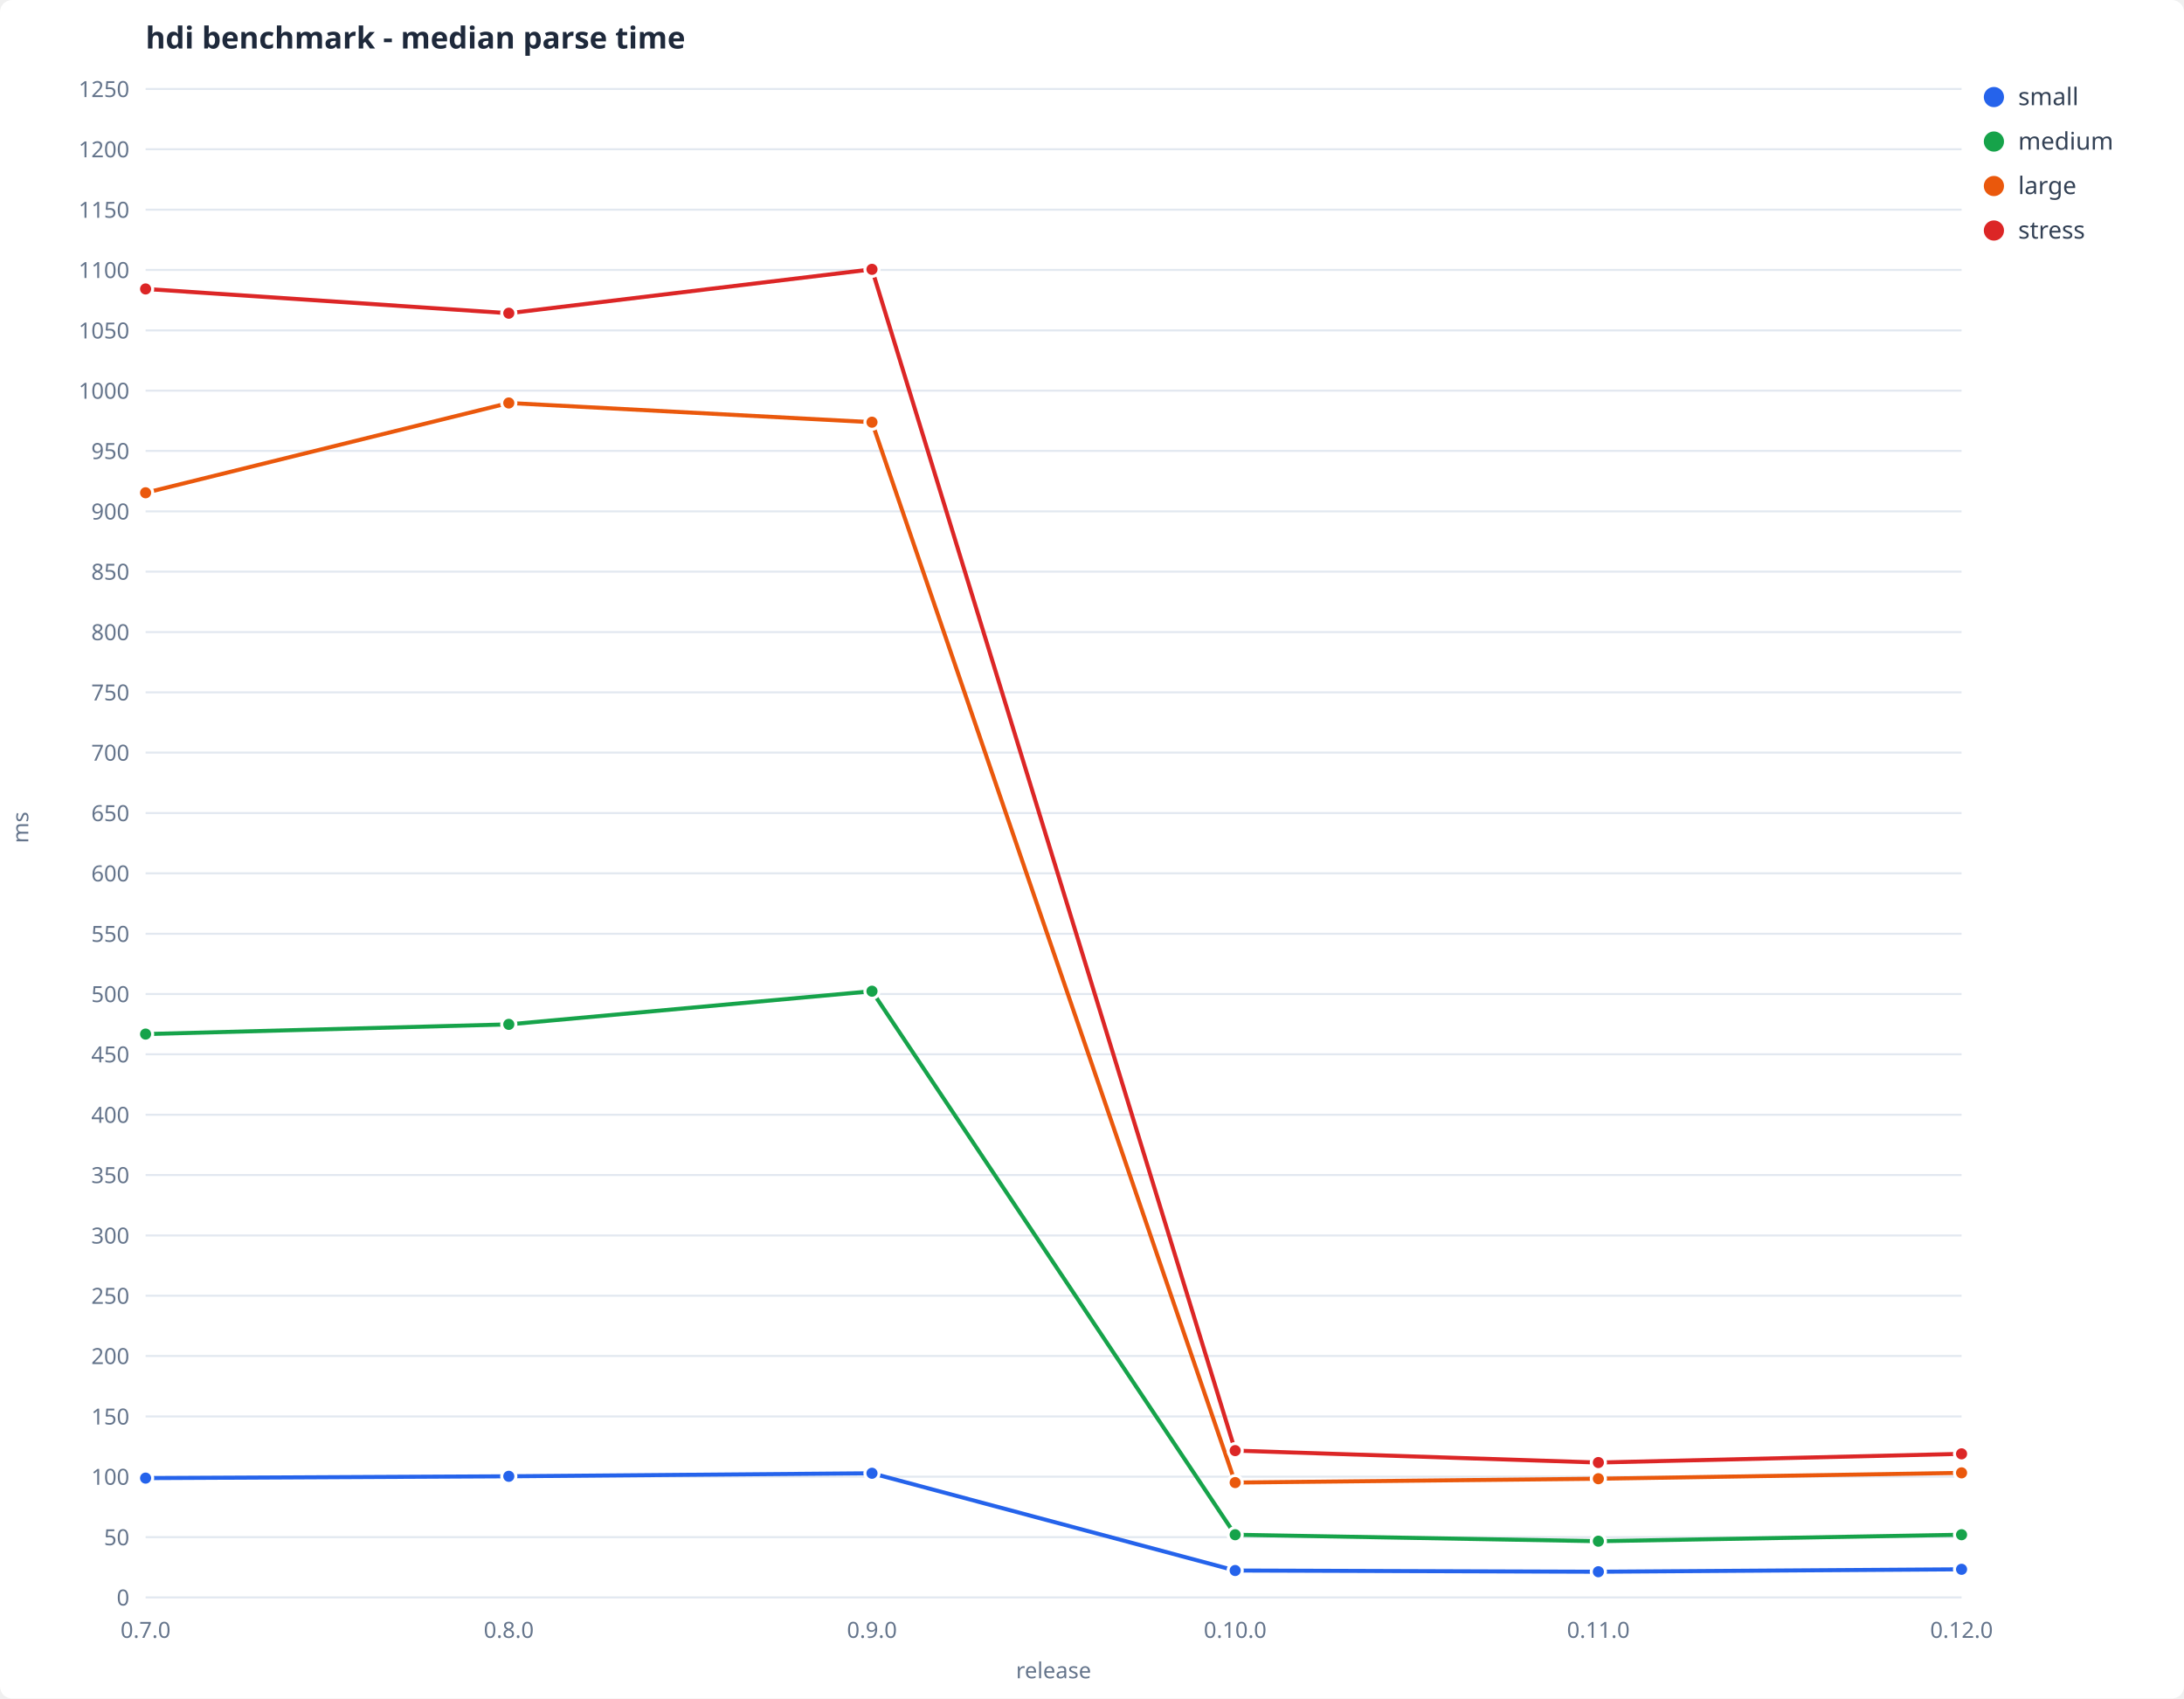
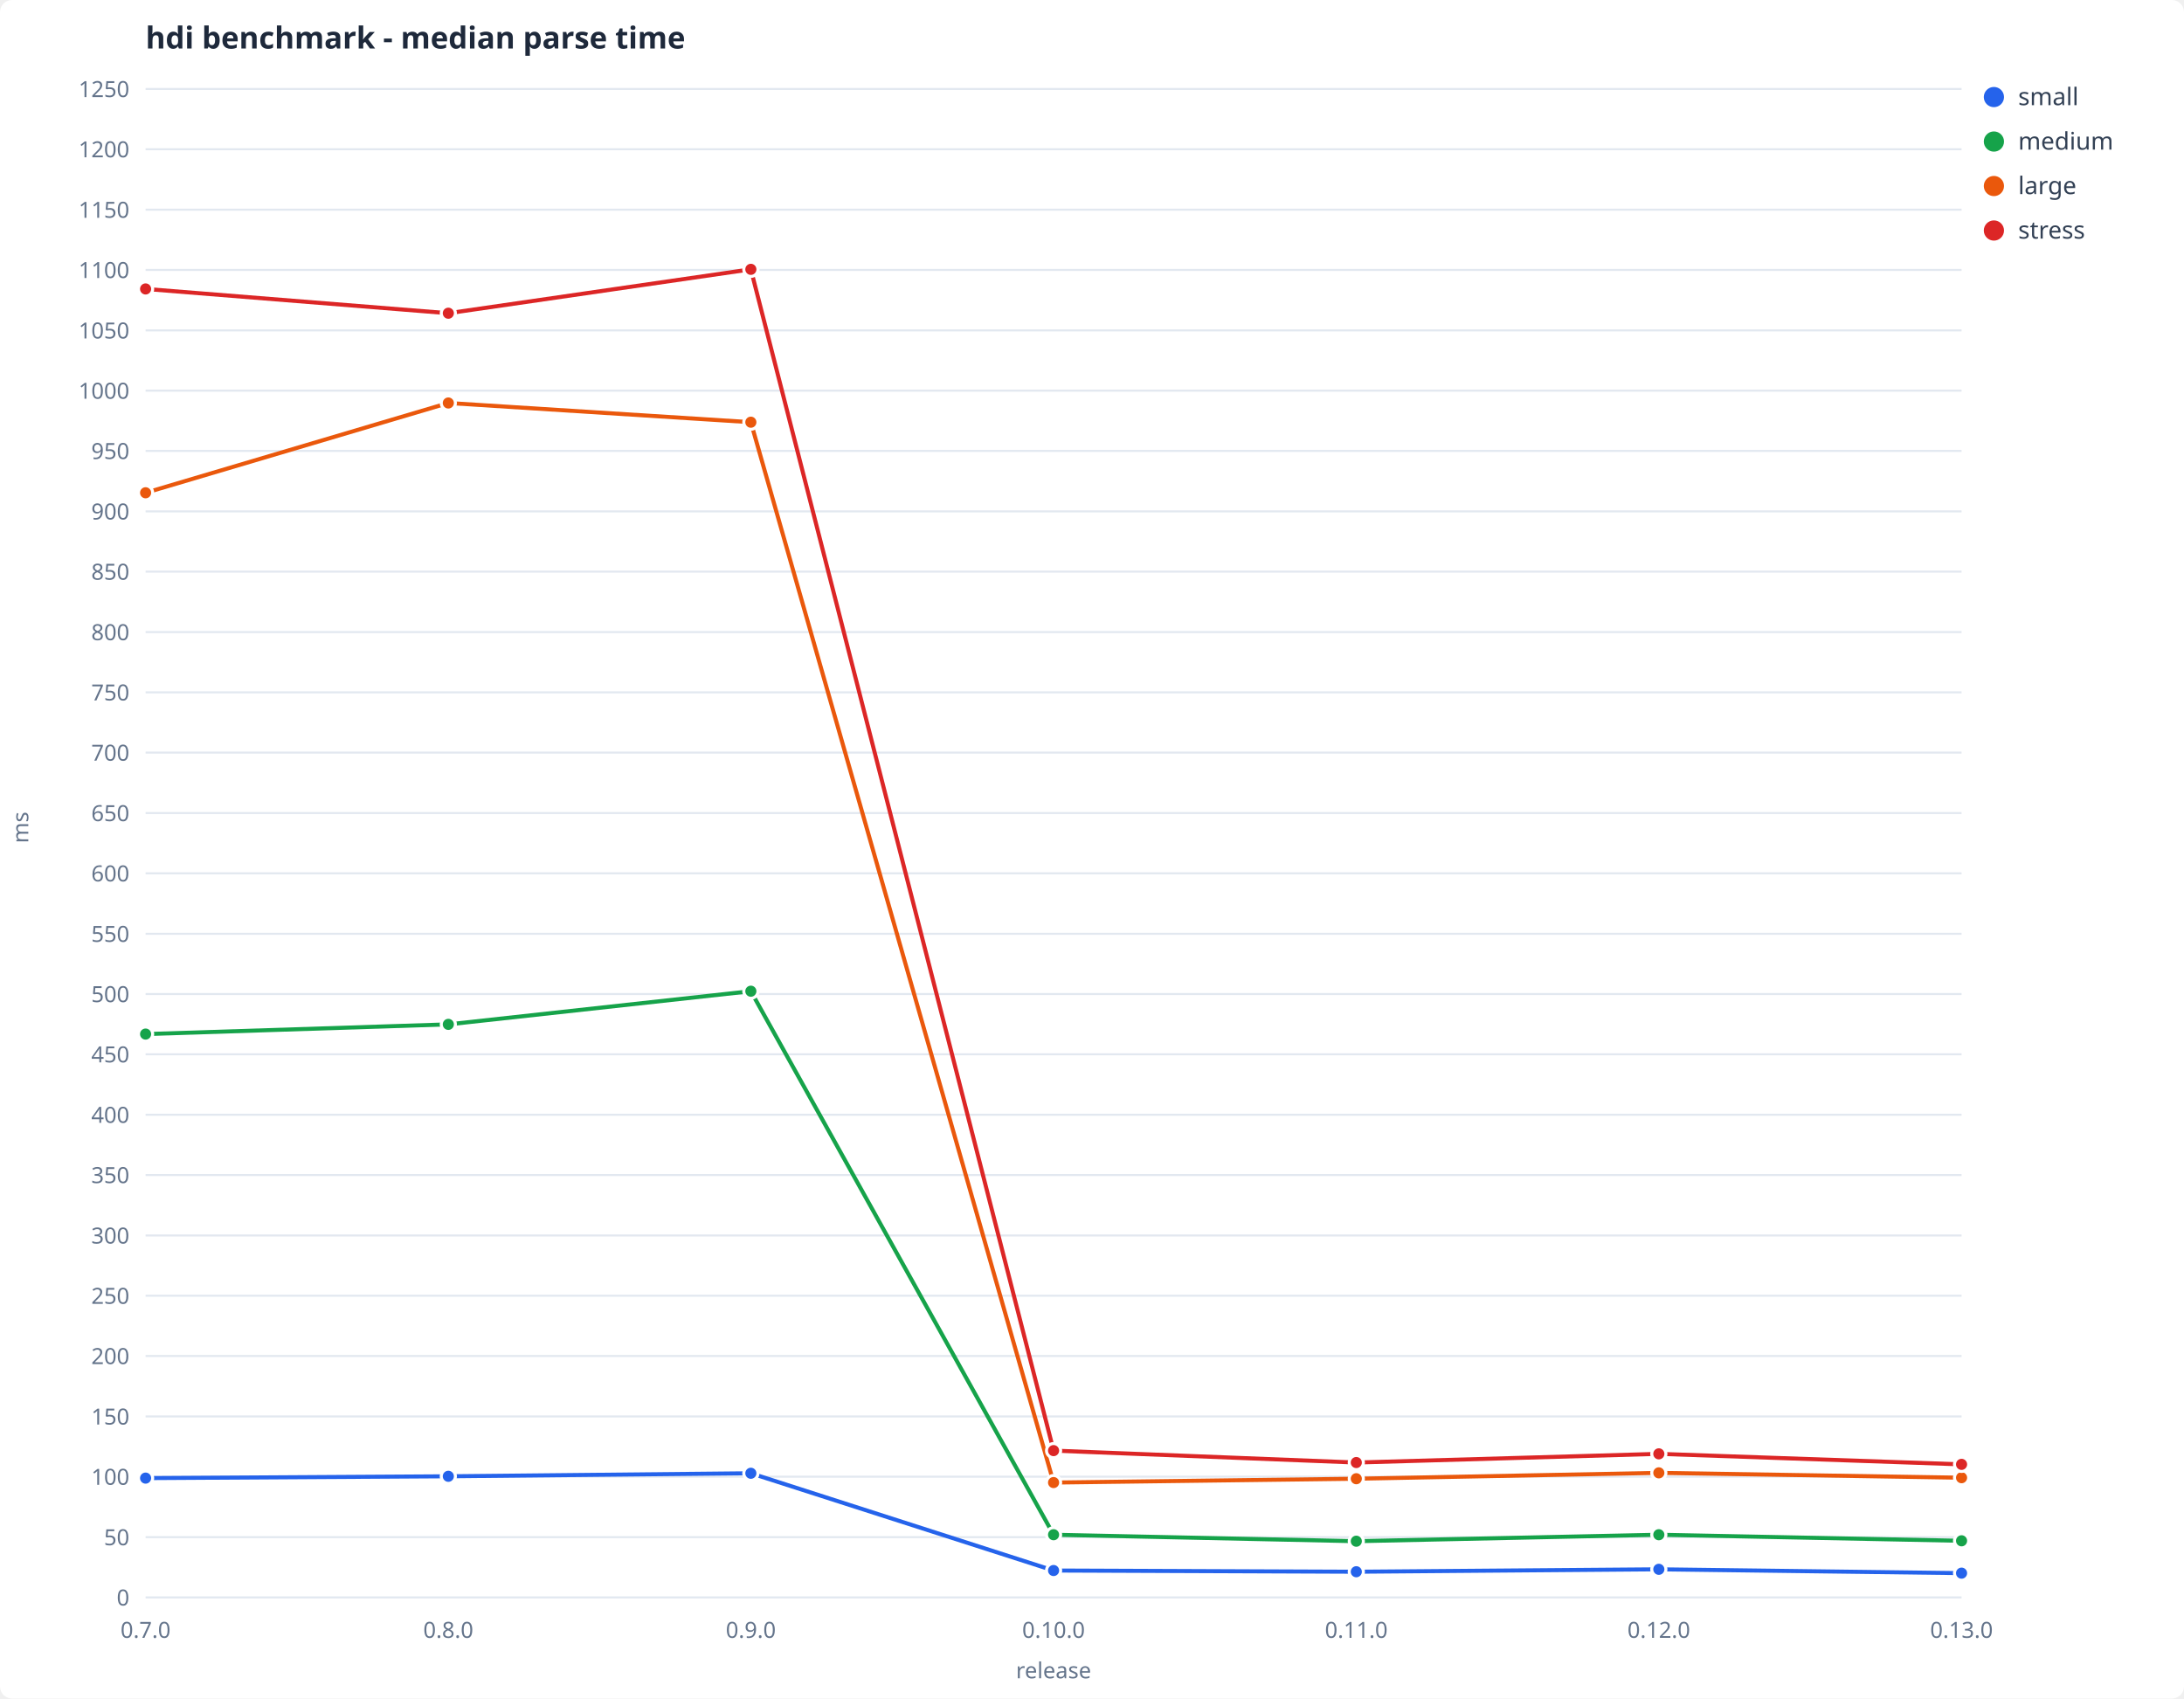
<svg xmlns="http://www.w3.org/2000/svg" width="1080" height="840" viewBox="0 0 1080 840" font-family="system-ui,sans-serif">
  <rect width="1080" height="840" fill="#fff" rx="6" />
  <text x="72" y="24" font-size="15" font-weight="600" fill="#1e293b">hdi benchmark - median parse time</text>
  <line x1="72" y1="790.0" x2="970" y2="790.0" stroke="#e2e8f0" stroke-width="1" />
  <text x="64" y="794.0" text-anchor="end" font-size="11" fill="#64748b">0</text>
  <line x1="72" y1="760.2" x2="970" y2="760.2" stroke="#e2e8f0" stroke-width="1" />
  <text x="64" y="764.2" text-anchor="end" font-size="11" fill="#64748b">50</text>
  <line x1="72" y1="730.3" x2="970" y2="730.3" stroke="#e2e8f0" stroke-width="1" />
  <text x="64" y="734.3" text-anchor="end" font-size="11" fill="#64748b">100</text>
  <line x1="72" y1="700.5" x2="970" y2="700.5" stroke="#e2e8f0" stroke-width="1" />
  <text x="64" y="704.5" text-anchor="end" font-size="11" fill="#64748b">150</text>
  <line x1="72" y1="670.6" x2="970" y2="670.6" stroke="#e2e8f0" stroke-width="1" />
  <text x="64" y="674.6" text-anchor="end" font-size="11" fill="#64748b">200</text>
  <line x1="72" y1="640.8" x2="970" y2="640.8" stroke="#e2e8f0" stroke-width="1" />
  <text x="64" y="644.8" text-anchor="end" font-size="11" fill="#64748b">250</text>
  <line x1="72" y1="611.0" x2="970" y2="611.0" stroke="#e2e8f0" stroke-width="1" />
  <text x="64" y="615.0" text-anchor="end" font-size="11" fill="#64748b">300</text>
  <line x1="72" y1="581.1" x2="970" y2="581.1" stroke="#e2e8f0" stroke-width="1" />
  <text x="64" y="585.1" text-anchor="end" font-size="11" fill="#64748b">350</text>
  <line x1="72" y1="551.3" x2="970" y2="551.3" stroke="#e2e8f0" stroke-width="1" />
  <text x="64" y="555.3" text-anchor="end" font-size="11" fill="#64748b">400</text>
  <line x1="72" y1="521.4" x2="970" y2="521.4" stroke="#e2e8f0" stroke-width="1" />
  <text x="64" y="525.4" text-anchor="end" font-size="11" fill="#64748b">450</text>
  <line x1="72" y1="491.6" x2="970" y2="491.6" stroke="#e2e8f0" stroke-width="1" />
  <text x="64" y="495.6" text-anchor="end" font-size="11" fill="#64748b">500</text>
  <line x1="72" y1="461.8" x2="970" y2="461.8" stroke="#e2e8f0" stroke-width="1" />
  <text x="64" y="465.8" text-anchor="end" font-size="11" fill="#64748b">550</text>
  <line x1="72" y1="431.9" x2="970" y2="431.9" stroke="#e2e8f0" stroke-width="1" />
  <text x="64" y="435.9" text-anchor="end" font-size="11" fill="#64748b">600</text>
  <line x1="72" y1="402.1" x2="970" y2="402.1" stroke="#e2e8f0" stroke-width="1" />
  <text x="64" y="406.1" text-anchor="end" font-size="11" fill="#64748b">650</text>
  <line x1="72" y1="372.2" x2="970" y2="372.2" stroke="#e2e8f0" stroke-width="1" />
  <text x="64" y="376.2" text-anchor="end" font-size="11" fill="#64748b">700</text>
  <line x1="72" y1="342.4" x2="970" y2="342.4" stroke="#e2e8f0" stroke-width="1" />
  <text x="64" y="346.4" text-anchor="end" font-size="11" fill="#64748b">750</text>
  <line x1="72" y1="312.6" x2="970" y2="312.6" stroke="#e2e8f0" stroke-width="1" />
  <text x="64" y="316.6" text-anchor="end" font-size="11" fill="#64748b">800</text>
  <line x1="72" y1="282.7" x2="970" y2="282.7" stroke="#e2e8f0" stroke-width="1" />
  <text x="64" y="286.7" text-anchor="end" font-size="11" fill="#64748b">850</text>
  <line x1="72" y1="252.9" x2="970" y2="252.9" stroke="#e2e8f0" stroke-width="1" />
  <text x="64" y="256.9" text-anchor="end" font-size="11" fill="#64748b">900</text>
  <line x1="72" y1="223.0" x2="970" y2="223.0" stroke="#e2e8f0" stroke-width="1" />
  <text x="64" y="227.0" text-anchor="end" font-size="11" fill="#64748b">950</text>
  <line x1="72" y1="193.2" x2="970" y2="193.2" stroke="#e2e8f0" stroke-width="1" />
  <text x="64" y="197.2" text-anchor="end" font-size="11" fill="#64748b">1000</text>
  <line x1="72" y1="163.4" x2="970" y2="163.4" stroke="#e2e8f0" stroke-width="1" />
  <text x="64" y="167.4" text-anchor="end" font-size="11" fill="#64748b">1050</text>
  <line x1="72" y1="133.5" x2="970" y2="133.5" stroke="#e2e8f0" stroke-width="1" />
  <text x="64" y="137.5" text-anchor="end" font-size="11" fill="#64748b">1100</text>
  <line x1="72" y1="103.7" x2="970" y2="103.7" stroke="#e2e8f0" stroke-width="1" />
  <text x="64" y="107.7" text-anchor="end" font-size="11" fill="#64748b">1150</text>
  <line x1="72" y1="73.8" x2="970" y2="73.8" stroke="#e2e8f0" stroke-width="1" />
  <text x="64" y="77.8" text-anchor="end" font-size="11" fill="#64748b">1200</text>
  <line x1="72" y1="44.0" x2="970" y2="44.0" stroke="#e2e8f0" stroke-width="1" />
  <text x="64" y="48.0" text-anchor="end" font-size="11" fill="#64748b">1250</text>
  <text x="14" y="417" font-size="11" fill="#64748b" transform="rotate(-90,14,417)">ms</text>
  <text x="72.0" y="810" text-anchor="middle" font-size="11" fill="#64748b">0.7.0</text>
-   <text x="251.6" y="810" text-anchor="middle" font-size="11" fill="#64748b">0.8.0</text>
-   <text x="431.2" y="810" text-anchor="middle" font-size="11" fill="#64748b">0.9.0</text>
-   <text x="610.8" y="810" text-anchor="middle" font-size="11" fill="#64748b">0.10.0</text>
-   <text x="790.4" y="810" text-anchor="middle" font-size="11" fill="#64748b">0.11.0</text>
-   <text x="970.0" y="810" text-anchor="middle" font-size="11" fill="#64748b">0.12.0</text>
+   <text x="221.7" y="810" text-anchor="middle" font-size="11" fill="#64748b">0.8.0</text>
+   <text x="371.3" y="810" text-anchor="middle" font-size="11" fill="#64748b">0.9.0</text>
+   <text x="521.0" y="810" text-anchor="middle" font-size="11" fill="#64748b">0.10.0</text>
+   <text x="670.7" y="810" text-anchor="middle" font-size="11" fill="#64748b">0.11.0</text>
+   <text x="820.3" y="810" text-anchor="middle" font-size="11" fill="#64748b">0.12.0</text>
+   <text x="970.0" y="810" text-anchor="middle" font-size="11" fill="#64748b">0.13.0</text>
  <text x="521" y="830" text-anchor="middle" font-size="11" fill="#64748b">release</text>
-   <polyline fill="none" stroke="#2563eb" stroke-width="2" stroke-linejoin="round" points="72.0,731.0 251.6,730.1 431.2,728.6 610.8,776.7 790.4,777.3 970.0,776.1" />
+   <polyline fill="none" stroke="#2563eb" stroke-width="2" stroke-linejoin="round" points="72.0,731.0 221.7,730.1 371.3,728.6 521.0,776.7 670.7,777.3 820.3,776.1 970.0,778.0" />
  <circle cx="72.0" cy="731.0" r="3.5" fill="#2563eb" stroke="#fff" stroke-width="1.5" />
-   <circle cx="251.6" cy="730.1" r="3.5" fill="#2563eb" stroke="#fff" stroke-width="1.5" />
-   <circle cx="431.2" cy="728.6" r="3.5" fill="#2563eb" stroke="#fff" stroke-width="1.5" />
-   <circle cx="610.8" cy="776.7" r="3.5" fill="#2563eb" stroke="#fff" stroke-width="1.5" />
-   <circle cx="790.4" cy="777.3" r="3.5" fill="#2563eb" stroke="#fff" stroke-width="1.5" />
-   <circle cx="970.0" cy="776.1" r="3.5" fill="#2563eb" stroke="#fff" stroke-width="1.5" />
-   <polyline fill="none" stroke="#16a34a" stroke-width="2" stroke-linejoin="round" points="72.0,511.4 251.6,506.6 431.2,490.2 610.8,759.0 790.4,762.2 970.0,759.0" />
+   <circle cx="221.7" cy="730.1" r="3.5" fill="#2563eb" stroke="#fff" stroke-width="1.5" />
+   <circle cx="371.3" cy="728.6" r="3.5" fill="#2563eb" stroke="#fff" stroke-width="1.5" />
+   <circle cx="521.0" cy="776.7" r="3.5" fill="#2563eb" stroke="#fff" stroke-width="1.5" />
+   <circle cx="670.7" cy="777.3" r="3.5" fill="#2563eb" stroke="#fff" stroke-width="1.5" />
+   <circle cx="820.3" cy="776.1" r="3.5" fill="#2563eb" stroke="#fff" stroke-width="1.5" />
+   <circle cx="970.0" cy="778.0" r="3.5" fill="#2563eb" stroke="#fff" stroke-width="1.5" />
+   <polyline fill="none" stroke="#16a34a" stroke-width="2" stroke-linejoin="round" points="72.0,511.4 221.7,506.6 371.3,490.2 521.0,759.0 670.7,762.2 820.3,759.0 970.0,762.0" />
  <circle cx="72.0" cy="511.4" r="3.5" fill="#16a34a" stroke="#fff" stroke-width="1.5" />
-   <circle cx="251.6" cy="506.6" r="3.5" fill="#16a34a" stroke="#fff" stroke-width="1.5" />
-   <circle cx="431.2" cy="490.2" r="3.5" fill="#16a34a" stroke="#fff" stroke-width="1.5" />
-   <circle cx="610.8" cy="759.0" r="3.5" fill="#16a34a" stroke="#fff" stroke-width="1.5" />
-   <circle cx="790.4" cy="762.2" r="3.5" fill="#16a34a" stroke="#fff" stroke-width="1.5" />
-   <circle cx="970.0" cy="759.0" r="3.5" fill="#16a34a" stroke="#fff" stroke-width="1.5" />
-   <polyline fill="none" stroke="#ea580c" stroke-width="2" stroke-linejoin="round" points="72.0,243.7 251.6,199.3 431.2,208.8 610.8,733.2 790.4,731.3 970.0,728.4" />
+   <circle cx="221.7" cy="506.6" r="3.5" fill="#16a34a" stroke="#fff" stroke-width="1.5" />
+   <circle cx="371.3" cy="490.2" r="3.5" fill="#16a34a" stroke="#fff" stroke-width="1.5" />
+   <circle cx="521.0" cy="759.0" r="3.5" fill="#16a34a" stroke="#fff" stroke-width="1.5" />
+   <circle cx="670.7" cy="762.2" r="3.5" fill="#16a34a" stroke="#fff" stroke-width="1.5" />
+   <circle cx="820.3" cy="759.0" r="3.5" fill="#16a34a" stroke="#fff" stroke-width="1.5" />
+   <circle cx="970.0" cy="762.0" r="3.5" fill="#16a34a" stroke="#fff" stroke-width="1.5" />
+   <polyline fill="none" stroke="#ea580c" stroke-width="2" stroke-linejoin="round" points="72.0,243.7 221.7,199.3 371.3,208.8 521.0,733.2 670.7,731.3 820.3,728.4 970.0,730.8" />
  <circle cx="72.0" cy="243.7" r="3.5" fill="#ea580c" stroke="#fff" stroke-width="1.5" />
-   <circle cx="251.6" cy="199.3" r="3.5" fill="#ea580c" stroke="#fff" stroke-width="1.5" />
-   <circle cx="431.2" cy="208.8" r="3.5" fill="#ea580c" stroke="#fff" stroke-width="1.5" />
-   <circle cx="610.8" cy="733.2" r="3.5" fill="#ea580c" stroke="#fff" stroke-width="1.5" />
-   <circle cx="790.4" cy="731.3" r="3.5" fill="#ea580c" stroke="#fff" stroke-width="1.5" />
-   <circle cx="970.0" cy="728.4" r="3.5" fill="#ea580c" stroke="#fff" stroke-width="1.5" />
-   <polyline fill="none" stroke="#dc2626" stroke-width="2" stroke-linejoin="round" points="72.0,142.9 251.6,154.9 431.2,133.2 610.8,717.4 790.4,723.3 970.0,719.0" />
+   <circle cx="221.7" cy="199.3" r="3.5" fill="#ea580c" stroke="#fff" stroke-width="1.5" />
+   <circle cx="371.3" cy="208.8" r="3.5" fill="#ea580c" stroke="#fff" stroke-width="1.5" />
+   <circle cx="521.0" cy="733.2" r="3.5" fill="#ea580c" stroke="#fff" stroke-width="1.5" />
+   <circle cx="670.7" cy="731.3" r="3.5" fill="#ea580c" stroke="#fff" stroke-width="1.5" />
+   <circle cx="820.3" cy="728.4" r="3.5" fill="#ea580c" stroke="#fff" stroke-width="1.5" />
+   <circle cx="970.0" cy="730.8" r="3.5" fill="#ea580c" stroke="#fff" stroke-width="1.5" />
+   <polyline fill="none" stroke="#dc2626" stroke-width="2" stroke-linejoin="round" points="72.0,142.9 221.7,154.9 371.3,133.2 521.0,717.4 670.7,723.3 820.3,719.0 970.0,724.2" />
  <circle cx="72.0" cy="142.9" r="3.5" fill="#dc2626" stroke="#fff" stroke-width="1.5" />
-   <circle cx="251.6" cy="154.9" r="3.5" fill="#dc2626" stroke="#fff" stroke-width="1.5" />
-   <circle cx="431.2" cy="133.2" r="3.5" fill="#dc2626" stroke="#fff" stroke-width="1.5" />
-   <circle cx="610.8" cy="717.4" r="3.5" fill="#dc2626" stroke="#fff" stroke-width="1.5" />
-   <circle cx="790.4" cy="723.3" r="3.5" fill="#dc2626" stroke="#fff" stroke-width="1.5" />
-   <circle cx="970.0" cy="719.0" r="3.5" fill="#dc2626" stroke="#fff" stroke-width="1.5" />
+   <circle cx="221.7" cy="154.9" r="3.5" fill="#dc2626" stroke="#fff" stroke-width="1.5" />
+   <circle cx="371.3" cy="133.2" r="3.5" fill="#dc2626" stroke="#fff" stroke-width="1.5" />
+   <circle cx="521.0" cy="717.4" r="3.5" fill="#dc2626" stroke="#fff" stroke-width="1.5" />
+   <circle cx="670.7" cy="723.3" r="3.5" fill="#dc2626" stroke="#fff" stroke-width="1.5" />
+   <circle cx="820.3" cy="719.0" r="3.5" fill="#dc2626" stroke="#fff" stroke-width="1.5" />
+   <circle cx="970.0" cy="724.2" r="3.5" fill="#dc2626" stroke="#fff" stroke-width="1.5" />
  <circle cx="986" cy="48" r="5" fill="#2563eb" />
  <text x="998" y="52" font-size="12" fill="#334155">small</text>
  <circle cx="986" cy="70" r="5" fill="#16a34a" />
  <text x="998" y="74" font-size="12" fill="#334155">medium</text>
  <circle cx="986" cy="92" r="5" fill="#ea580c" />
  <text x="998" y="96" font-size="12" fill="#334155">large</text>
  <circle cx="986" cy="114" r="5" fill="#dc2626" />
  <text x="998" y="118" font-size="12" fill="#334155">stress</text>
</svg>
